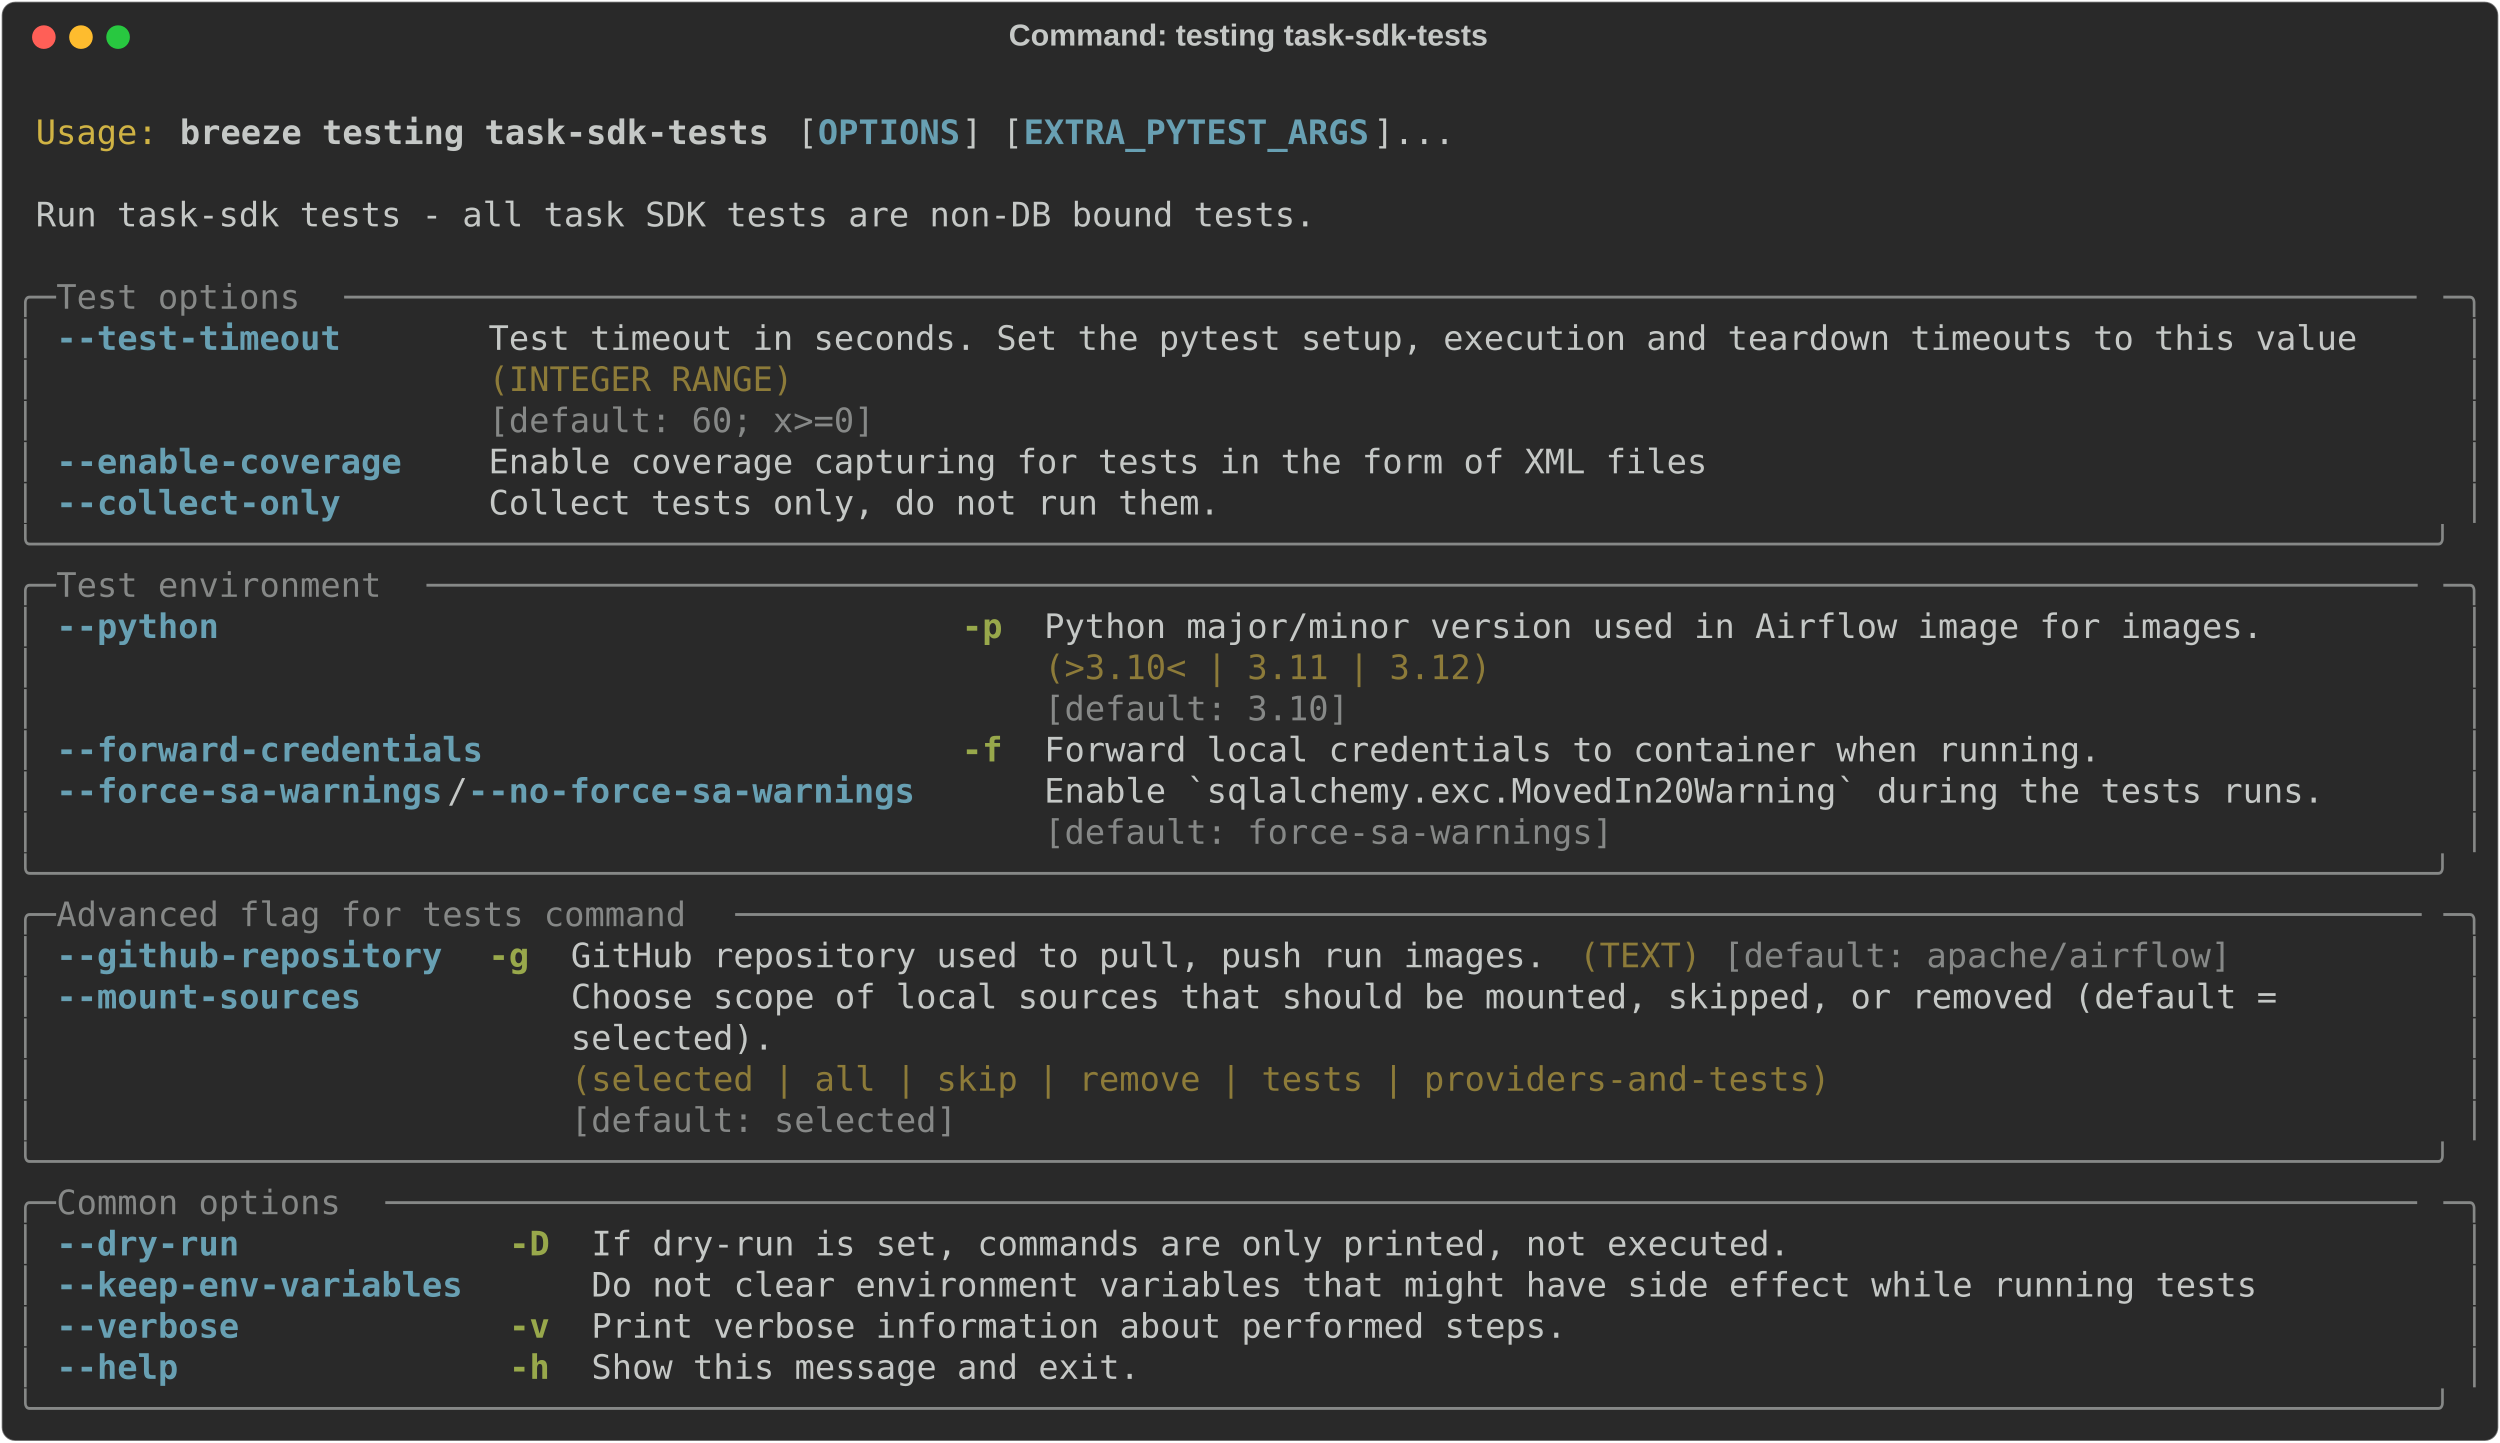
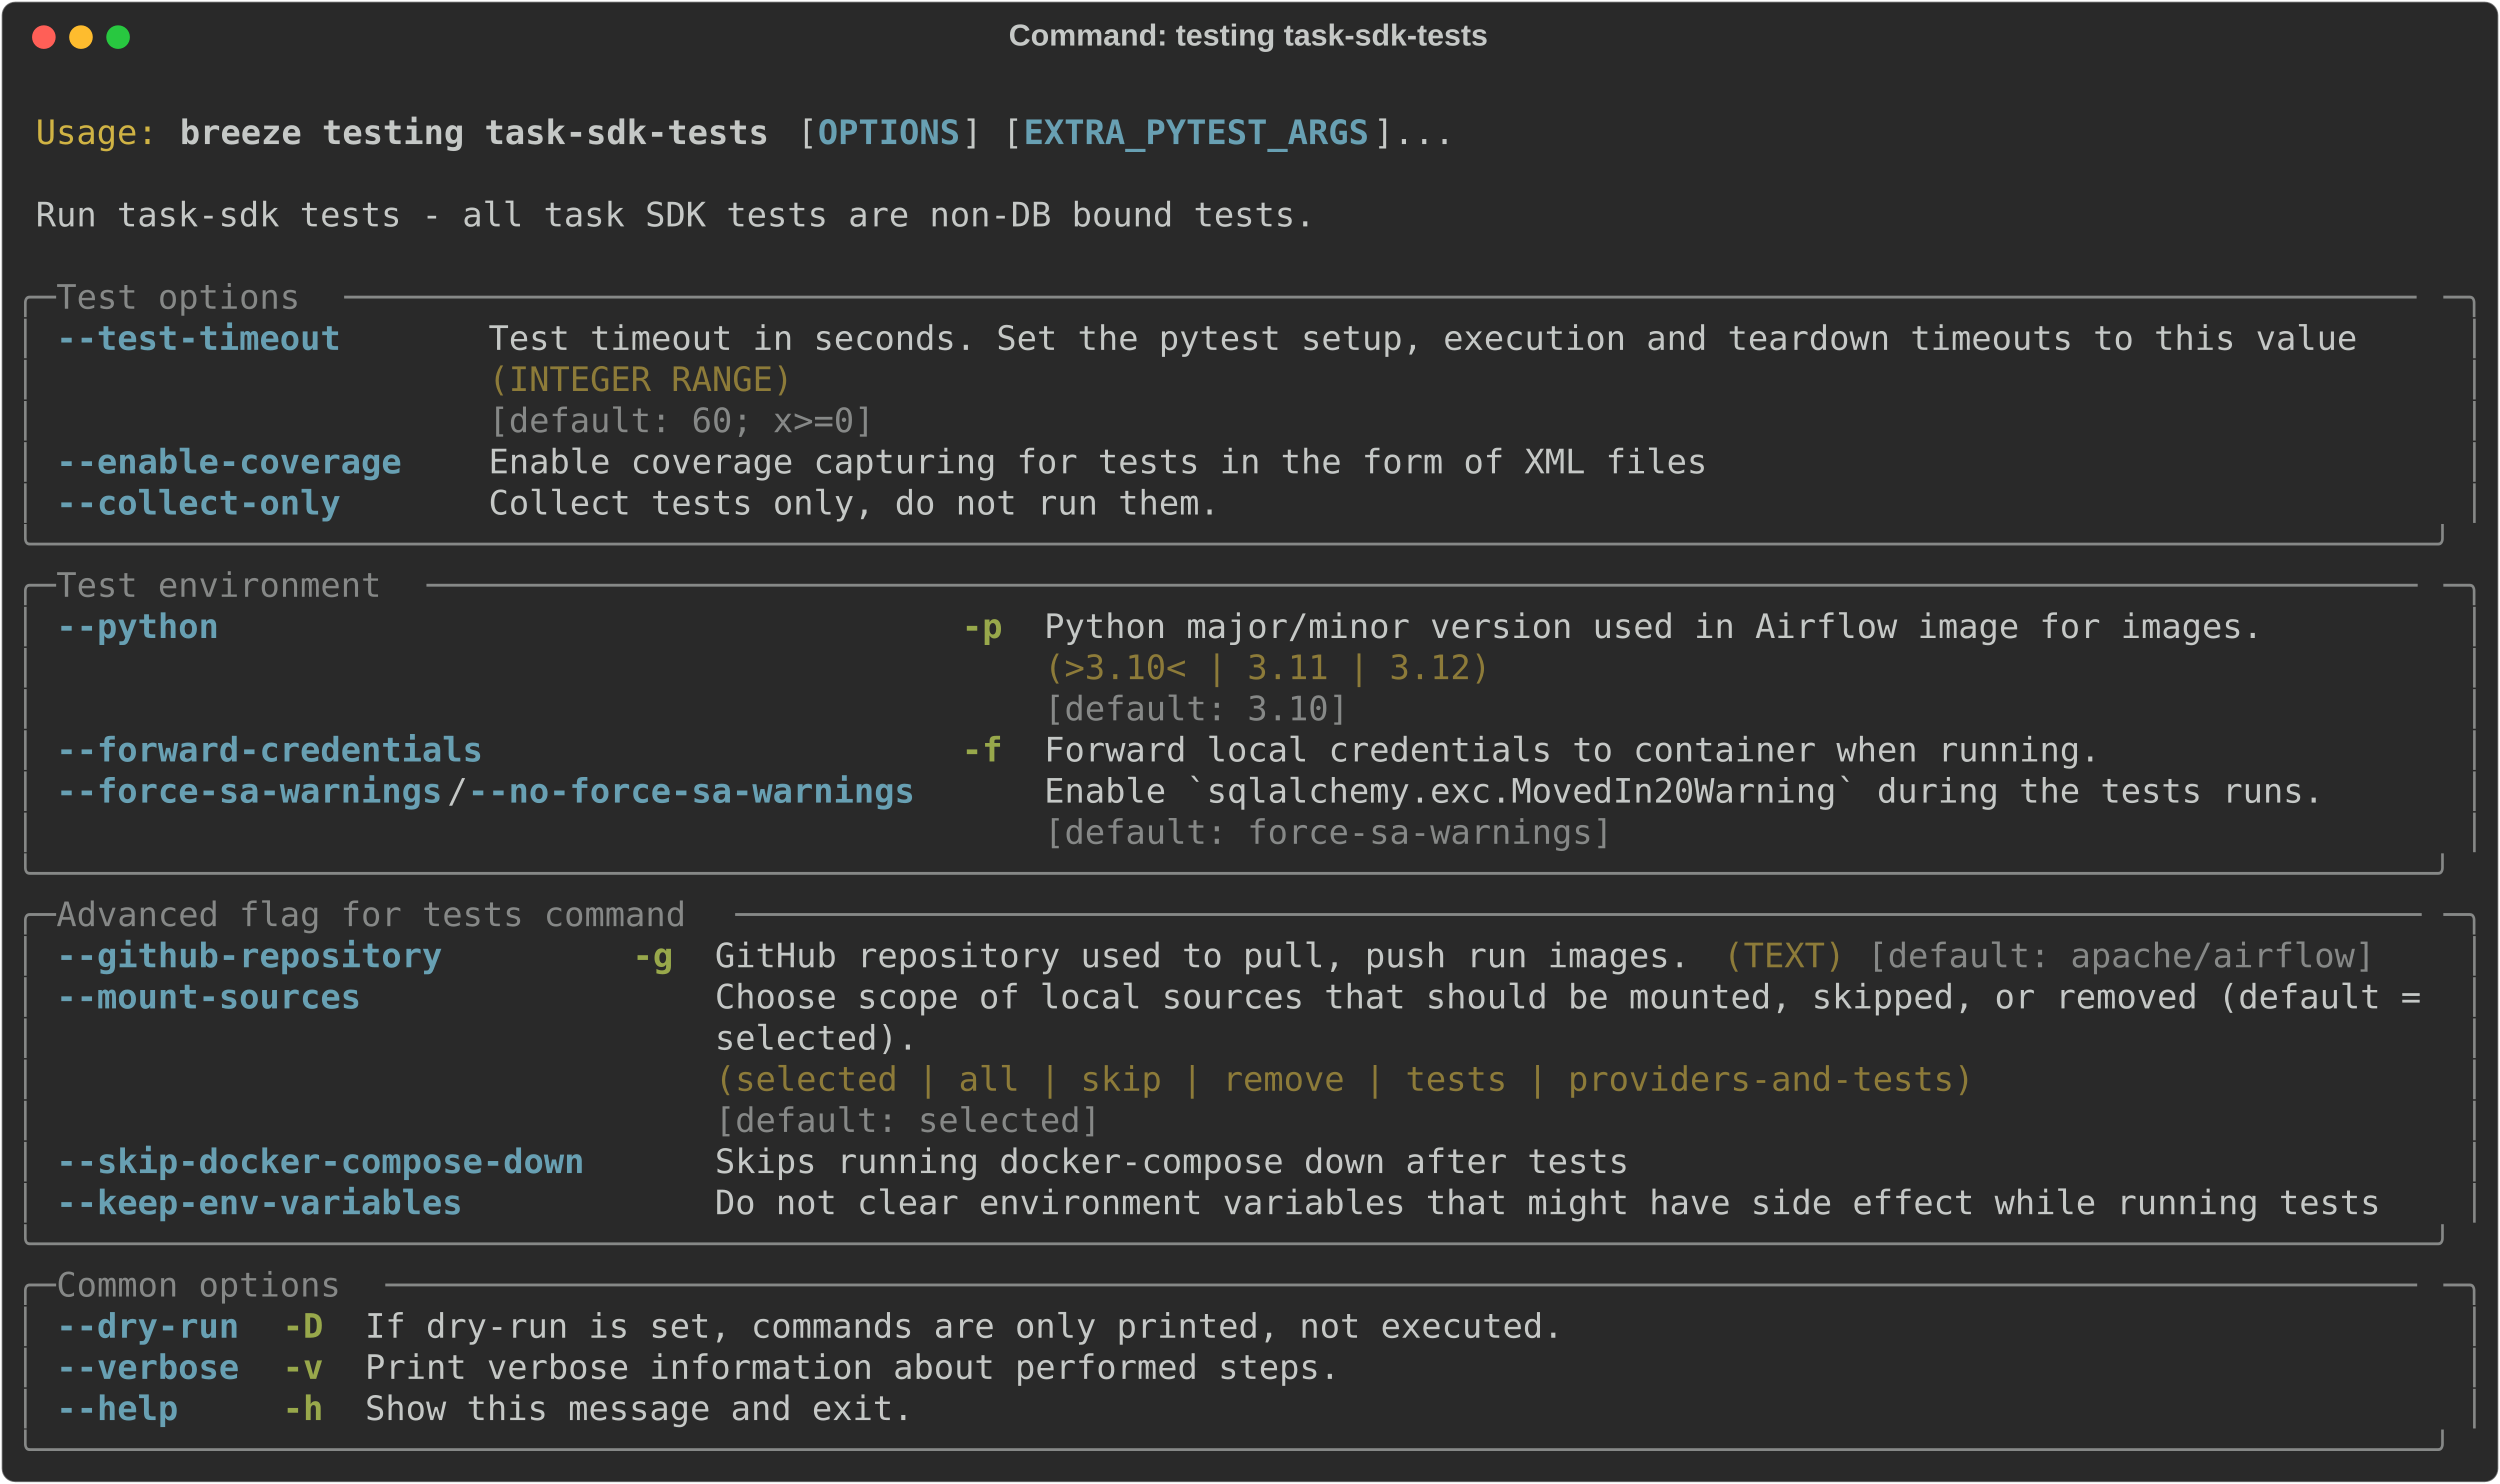
- <svg xmlns="http://www.w3.org/2000/svg" class="rich-terminal" viewBox="0 0 1482 855.2">
+ <svg xmlns="http://www.w3.org/2000/svg" class="rich-terminal" viewBox="0 0 1482 879.6">
  <style>

    @font-face {
        font-family: "Fira Code";
        src: local("FiraCode-Regular"),
                url("https://cdnjs.cloudflare.com/ajax/libs/firacode/6.2.0/woff2/FiraCode-Regular.woff2") format("woff2"),
                url("https://cdnjs.cloudflare.com/ajax/libs/firacode/6.2.0/woff/FiraCode-Regular.woff") format("woff");
        font-style: normal;
        font-weight: 400;
    }
    @font-face {
        font-family: "Fira Code";
        src: local("FiraCode-Bold"),
                url("https://cdnjs.cloudflare.com/ajax/libs/firacode/6.2.0/woff2/FiraCode-Bold.woff2") format("woff2"),
                url("https://cdnjs.cloudflare.com/ajax/libs/firacode/6.2.0/woff/FiraCode-Bold.woff") format("woff");
        font-style: bold;
        font-weight: 700;
    }

    .breeze-testing-task-sdk-tests-matrix {
        font-family: Fira Code, monospace;
        font-size: 20px;
        line-height: 24.4px;
        font-variant-east-asian: full-width;
    }

    .breeze-testing-task-sdk-tests-title {
        font-size: 18px;
        font-weight: bold;
        font-family: arial;
    }

    .breeze-testing-task-sdk-tests-r1 { fill: #c5c8c6 }
.breeze-testing-task-sdk-tests-r2 { fill: #d0b344 }
.breeze-testing-task-sdk-tests-r3 { fill: #c5c8c6;font-weight: bold }
.breeze-testing-task-sdk-tests-r4 { fill: #68a0b3;font-weight: bold }
.breeze-testing-task-sdk-tests-r5 { fill: #868887 }
.breeze-testing-task-sdk-tests-r6 { fill: #8d7b39 }
.breeze-testing-task-sdk-tests-r7 { fill: #98a84b;font-weight: bold }
    </style>
  <defs>
    <clipPath id="breeze-testing-task-sdk-tests-clip-terminal">
-       <rect x="0" y="0" width="1463.0" height="804.2" />
+       <rect x="0" y="0" width="1463.0" height="828.6" />
    </clipPath>
    <clipPath id="breeze-testing-task-sdk-tests-line-0">
      <rect x="0" y="1.5" width="1464" height="24.65" />
    </clipPath>
    <clipPath id="breeze-testing-task-sdk-tests-line-1">
      <rect x="0" y="25.9" width="1464" height="24.65" />
    </clipPath>
    <clipPath id="breeze-testing-task-sdk-tests-line-2">
      <rect x="0" y="50.3" width="1464" height="24.65" />
    </clipPath>
    <clipPath id="breeze-testing-task-sdk-tests-line-3">
      <rect x="0" y="74.7" width="1464" height="24.65" />
    </clipPath>
    <clipPath id="breeze-testing-task-sdk-tests-line-4">
      <rect x="0" y="99.1" width="1464" height="24.65" />
    </clipPath>
    <clipPath id="breeze-testing-task-sdk-tests-line-5">
      <rect x="0" y="123.5" width="1464" height="24.65" />
    </clipPath>
    <clipPath id="breeze-testing-task-sdk-tests-line-6">
      <rect x="0" y="147.9" width="1464" height="24.65" />
    </clipPath>
    <clipPath id="breeze-testing-task-sdk-tests-line-7">
      <rect x="0" y="172.3" width="1464" height="24.65" />
    </clipPath>
    <clipPath id="breeze-testing-task-sdk-tests-line-8">
      <rect x="0" y="196.7" width="1464" height="24.65" />
    </clipPath>
    <clipPath id="breeze-testing-task-sdk-tests-line-9">
      <rect x="0" y="221.1" width="1464" height="24.65" />
    </clipPath>
    <clipPath id="breeze-testing-task-sdk-tests-line-10">
      <rect x="0" y="245.5" width="1464" height="24.65" />
    </clipPath>
    <clipPath id="breeze-testing-task-sdk-tests-line-11">
      <rect x="0" y="269.9" width="1464" height="24.65" />
    </clipPath>
    <clipPath id="breeze-testing-task-sdk-tests-line-12">
      <rect x="0" y="294.3" width="1464" height="24.65" />
    </clipPath>
    <clipPath id="breeze-testing-task-sdk-tests-line-13">
      <rect x="0" y="318.7" width="1464" height="24.65" />
    </clipPath>
    <clipPath id="breeze-testing-task-sdk-tests-line-14">
      <rect x="0" y="343.1" width="1464" height="24.65" />
    </clipPath>
    <clipPath id="breeze-testing-task-sdk-tests-line-15">
      <rect x="0" y="367.5" width="1464" height="24.65" />
    </clipPath>
    <clipPath id="breeze-testing-task-sdk-tests-line-16">
      <rect x="0" y="391.9" width="1464" height="24.65" />
    </clipPath>
    <clipPath id="breeze-testing-task-sdk-tests-line-17">
      <rect x="0" y="416.3" width="1464" height="24.65" />
    </clipPath>
    <clipPath id="breeze-testing-task-sdk-tests-line-18">
      <rect x="0" y="440.7" width="1464" height="24.65" />
    </clipPath>
    <clipPath id="breeze-testing-task-sdk-tests-line-19">
      <rect x="0" y="465.1" width="1464" height="24.65" />
    </clipPath>
    <clipPath id="breeze-testing-task-sdk-tests-line-20">
      <rect x="0" y="489.5" width="1464" height="24.65" />
    </clipPath>
    <clipPath id="breeze-testing-task-sdk-tests-line-21">
      <rect x="0" y="513.9" width="1464" height="24.65" />
    </clipPath>
    <clipPath id="breeze-testing-task-sdk-tests-line-22">
      <rect x="0" y="538.3" width="1464" height="24.65" />
    </clipPath>
    <clipPath id="breeze-testing-task-sdk-tests-line-23">
      <rect x="0" y="562.7" width="1464" height="24.65" />
    </clipPath>
    <clipPath id="breeze-testing-task-sdk-tests-line-24">
      <rect x="0" y="587.1" width="1464" height="24.65" />
    </clipPath>
    <clipPath id="breeze-testing-task-sdk-tests-line-25">
      <rect x="0" y="611.5" width="1464" height="24.65" />
    </clipPath>
    <clipPath id="breeze-testing-task-sdk-tests-line-26">
      <rect x="0" y="635.9" width="1464" height="24.65" />
    </clipPath>
    <clipPath id="breeze-testing-task-sdk-tests-line-27">
      <rect x="0" y="660.3" width="1464" height="24.65" />
    </clipPath>
    <clipPath id="breeze-testing-task-sdk-tests-line-28">
      <rect x="0" y="684.7" width="1464" height="24.65" />
    </clipPath>
    <clipPath id="breeze-testing-task-sdk-tests-line-29">
      <rect x="0" y="709.1" width="1464" height="24.65" />
    </clipPath>
    <clipPath id="breeze-testing-task-sdk-tests-line-30">
      <rect x="0" y="733.5" width="1464" height="24.65" />
    </clipPath>
    <clipPath id="breeze-testing-task-sdk-tests-line-31">
      <rect x="0" y="757.9" width="1464" height="24.65" />
    </clipPath>
+     <clipPath id="breeze-testing-task-sdk-tests-line-32">
+       <rect x="0" y="782.3" width="1464" height="24.65" />
+     </clipPath>
  </defs>
-   <rect fill="#292929" stroke="rgba(255,255,255,0.35)" stroke-width="1" x="1" y="1" width="1480" height="853.2" rx="8" />
+   <rect fill="#292929" stroke="rgba(255,255,255,0.35)" stroke-width="1" x="1" y="1" width="1480" height="877.6" rx="8" />
  <text class="breeze-testing-task-sdk-tests-title" fill="#c5c8c6" text-anchor="middle" x="740" y="27">Command: testing task-sdk-tests</text>
  <g transform="translate(26,22)">
    <circle cx="0" cy="0" r="7" fill="#ff5f57" />
    <circle cx="22" cy="0" r="7" fill="#febc2e" />
    <circle cx="44" cy="0" r="7" fill="#28c840" />
  </g>
  <g transform="translate(9, 41)" clip-path="url(#breeze-testing-task-sdk-tests-clip-terminal)">
    <g class="breeze-testing-task-sdk-tests-matrix">
      <text class="breeze-testing-task-sdk-tests-r1" x="1464" y="20" textLength="12.2" clip-path="url(#breeze-testing-task-sdk-tests-line-0)">
</text>
      <text class="breeze-testing-task-sdk-tests-r2" x="12.2" y="44.4" textLength="73.2" clip-path="url(#breeze-testing-task-sdk-tests-line-1)">Usage:</text>
      <text class="breeze-testing-task-sdk-tests-r3" x="97.6" y="44.4" textLength="353.8" clip-path="url(#breeze-testing-task-sdk-tests-line-1)">breeze testing task-sdk-tests</text>
      <text class="breeze-testing-task-sdk-tests-r1" x="463.6" y="44.4" textLength="12.2" clip-path="url(#breeze-testing-task-sdk-tests-line-1)">[</text>
      <text class="breeze-testing-task-sdk-tests-r4" x="475.8" y="44.4" textLength="85.4" clip-path="url(#breeze-testing-task-sdk-tests-line-1)">OPTIONS</text>
      <text class="breeze-testing-task-sdk-tests-r1" x="561.2" y="44.4" textLength="36.6" clip-path="url(#breeze-testing-task-sdk-tests-line-1)">] [</text>
      <text class="breeze-testing-task-sdk-tests-r4" x="597.8" y="44.4" textLength="207.4" clip-path="url(#breeze-testing-task-sdk-tests-line-1)">EXTRA_PYTEST_ARGS</text>
      <text class="breeze-testing-task-sdk-tests-r1" x="805.2" y="44.4" textLength="48.8" clip-path="url(#breeze-testing-task-sdk-tests-line-1)">]...</text>
      <text class="breeze-testing-task-sdk-tests-r1" x="1464" y="44.4" textLength="12.2" clip-path="url(#breeze-testing-task-sdk-tests-line-1)">
</text>
      <text class="breeze-testing-task-sdk-tests-r1" x="1464" y="68.8" textLength="12.2" clip-path="url(#breeze-testing-task-sdk-tests-line-2)">
</text>
      <text class="breeze-testing-task-sdk-tests-r1" x="12.2" y="93.2" textLength="768.6" clip-path="url(#breeze-testing-task-sdk-tests-line-3)">Run task-sdk tests - all task SDK tests are non-DB bound tests.</text>
      <text class="breeze-testing-task-sdk-tests-r1" x="1464" y="93.2" textLength="12.2" clip-path="url(#breeze-testing-task-sdk-tests-line-3)">
</text>
      <text class="breeze-testing-task-sdk-tests-r1" x="1464" y="117.6" textLength="12.2" clip-path="url(#breeze-testing-task-sdk-tests-line-4)">
</text>
      <text class="breeze-testing-task-sdk-tests-r5" x="0" y="142" textLength="24.4" clip-path="url(#breeze-testing-task-sdk-tests-line-5)">╭─</text>
      <text class="breeze-testing-task-sdk-tests-r5" x="24.4" y="142" textLength="170.8" clip-path="url(#breeze-testing-task-sdk-tests-line-5)"> Test options </text>
      <text class="breeze-testing-task-sdk-tests-r5" x="195.2" y="142" textLength="1244.4" clip-path="url(#breeze-testing-task-sdk-tests-line-5)">──────────────────────────────────────────────────────────────────────────────────────────────────────</text>
      <text class="breeze-testing-task-sdk-tests-r5" x="1439.6" y="142" textLength="24.4" clip-path="url(#breeze-testing-task-sdk-tests-line-5)">─╮</text>
      <text class="breeze-testing-task-sdk-tests-r1" x="1464" y="142" textLength="12.2" clip-path="url(#breeze-testing-task-sdk-tests-line-5)">
</text>
      <text class="breeze-testing-task-sdk-tests-r5" x="0" y="166.4" textLength="12.2" clip-path="url(#breeze-testing-task-sdk-tests-line-6)">│</text>
      <text class="breeze-testing-task-sdk-tests-r4" x="24.4" y="166.4" textLength="170.8" clip-path="url(#breeze-testing-task-sdk-tests-line-6)">--test-timeout</text>
      <text class="breeze-testing-task-sdk-tests-r1" x="280.6" y="166.4" textLength="1122.4" clip-path="url(#breeze-testing-task-sdk-tests-line-6)">Test timeout in seconds. Set the pytest setup, execution and teardown timeouts to this value</text>
      <text class="breeze-testing-task-sdk-tests-r5" x="1451.8" y="166.4" textLength="12.2" clip-path="url(#breeze-testing-task-sdk-tests-line-6)">│</text>
      <text class="breeze-testing-task-sdk-tests-r1" x="1464" y="166.4" textLength="12.2" clip-path="url(#breeze-testing-task-sdk-tests-line-6)">
</text>
      <text class="breeze-testing-task-sdk-tests-r5" x="0" y="190.8" textLength="12.2" clip-path="url(#breeze-testing-task-sdk-tests-line-7)">│</text>
      <text class="breeze-testing-task-sdk-tests-r6" x="280.6" y="190.8" textLength="1122.4" clip-path="url(#breeze-testing-task-sdk-tests-line-7)">(INTEGER RANGE)                                                                             </text>
      <text class="breeze-testing-task-sdk-tests-r5" x="1451.8" y="190.8" textLength="12.2" clip-path="url(#breeze-testing-task-sdk-tests-line-7)">│</text>
      <text class="breeze-testing-task-sdk-tests-r1" x="1464" y="190.8" textLength="12.2" clip-path="url(#breeze-testing-task-sdk-tests-line-7)">
</text>
      <text class="breeze-testing-task-sdk-tests-r5" x="0" y="215.2" textLength="12.2" clip-path="url(#breeze-testing-task-sdk-tests-line-8)">│</text>
      <text class="breeze-testing-task-sdk-tests-r5" x="280.6" y="215.2" textLength="1122.4" clip-path="url(#breeze-testing-task-sdk-tests-line-8)">[default: 60; x&gt;=0]                                                                         </text>
      <text class="breeze-testing-task-sdk-tests-r5" x="1451.8" y="215.2" textLength="12.2" clip-path="url(#breeze-testing-task-sdk-tests-line-8)">│</text>
      <text class="breeze-testing-task-sdk-tests-r1" x="1464" y="215.2" textLength="12.2" clip-path="url(#breeze-testing-task-sdk-tests-line-8)">
</text>
      <text class="breeze-testing-task-sdk-tests-r5" x="0" y="239.6" textLength="12.2" clip-path="url(#breeze-testing-task-sdk-tests-line-9)">│</text>
      <text class="breeze-testing-task-sdk-tests-r4" x="24.4" y="239.6" textLength="207.4" clip-path="url(#breeze-testing-task-sdk-tests-line-9)">--enable-coverage</text>
      <text class="breeze-testing-task-sdk-tests-r1" x="280.6" y="239.6" textLength="732" clip-path="url(#breeze-testing-task-sdk-tests-line-9)">Enable coverage capturing for tests in the form of XML files</text>
      <text class="breeze-testing-task-sdk-tests-r5" x="1451.8" y="239.6" textLength="12.2" clip-path="url(#breeze-testing-task-sdk-tests-line-9)">│</text>
      <text class="breeze-testing-task-sdk-tests-r1" x="1464" y="239.6" textLength="12.2" clip-path="url(#breeze-testing-task-sdk-tests-line-9)">
</text>
      <text class="breeze-testing-task-sdk-tests-r5" x="0" y="264" textLength="12.2" clip-path="url(#breeze-testing-task-sdk-tests-line-10)">│</text>
      <text class="breeze-testing-task-sdk-tests-r4" x="24.4" y="264" textLength="170.8" clip-path="url(#breeze-testing-task-sdk-tests-line-10)">--collect-only</text>
      <text class="breeze-testing-task-sdk-tests-r1" x="280.6" y="264" textLength="439.2" clip-path="url(#breeze-testing-task-sdk-tests-line-10)">Collect tests only, do not run them.</text>
      <text class="breeze-testing-task-sdk-tests-r5" x="1451.8" y="264" textLength="12.2" clip-path="url(#breeze-testing-task-sdk-tests-line-10)">│</text>
      <text class="breeze-testing-task-sdk-tests-r1" x="1464" y="264" textLength="12.2" clip-path="url(#breeze-testing-task-sdk-tests-line-10)">
</text>
      <text class="breeze-testing-task-sdk-tests-r5" x="0" y="288.4" textLength="1464" clip-path="url(#breeze-testing-task-sdk-tests-line-11)">╰──────────────────────────────────────────────────────────────────────────────────────────────────────────────────────╯</text>
      <text class="breeze-testing-task-sdk-tests-r1" x="1464" y="288.4" textLength="12.2" clip-path="url(#breeze-testing-task-sdk-tests-line-11)">
</text>
      <text class="breeze-testing-task-sdk-tests-r5" x="0" y="312.8" textLength="24.4" clip-path="url(#breeze-testing-task-sdk-tests-line-12)">╭─</text>
      <text class="breeze-testing-task-sdk-tests-r5" x="24.4" y="312.8" textLength="219.6" clip-path="url(#breeze-testing-task-sdk-tests-line-12)"> Test environment </text>
      <text class="breeze-testing-task-sdk-tests-r5" x="244" y="312.8" textLength="1195.6" clip-path="url(#breeze-testing-task-sdk-tests-line-12)">──────────────────────────────────────────────────────────────────────────────────────────────────</text>
      <text class="breeze-testing-task-sdk-tests-r5" x="1439.6" y="312.8" textLength="24.4" clip-path="url(#breeze-testing-task-sdk-tests-line-12)">─╮</text>
      <text class="breeze-testing-task-sdk-tests-r1" x="1464" y="312.8" textLength="12.2" clip-path="url(#breeze-testing-task-sdk-tests-line-12)">
</text>
      <text class="breeze-testing-task-sdk-tests-r5" x="0" y="337.2" textLength="12.2" clip-path="url(#breeze-testing-task-sdk-tests-line-13)">│</text>
      <text class="breeze-testing-task-sdk-tests-r4" x="24.4" y="337.2" textLength="97.6" clip-path="url(#breeze-testing-task-sdk-tests-line-13)">--python</text>
      <text class="breeze-testing-task-sdk-tests-r7" x="561.2" y="337.2" textLength="24.4" clip-path="url(#breeze-testing-task-sdk-tests-line-13)">-p</text>
      <text class="breeze-testing-task-sdk-tests-r1" x="610" y="337.2" textLength="732" clip-path="url(#breeze-testing-task-sdk-tests-line-13)">Python major/minor version used in Airflow image for images.</text>
      <text class="breeze-testing-task-sdk-tests-r5" x="1451.8" y="337.2" textLength="12.2" clip-path="url(#breeze-testing-task-sdk-tests-line-13)">│</text>
      <text class="breeze-testing-task-sdk-tests-r1" x="1464" y="337.2" textLength="12.2" clip-path="url(#breeze-testing-task-sdk-tests-line-13)">
</text>
      <text class="breeze-testing-task-sdk-tests-r5" x="0" y="361.6" textLength="12.2" clip-path="url(#breeze-testing-task-sdk-tests-line-14)">│</text>
      <text class="breeze-testing-task-sdk-tests-r6" x="610" y="361.6" textLength="732" clip-path="url(#breeze-testing-task-sdk-tests-line-14)">(&gt;3.10&lt; | 3.11 | 3.12)                                      </text>
      <text class="breeze-testing-task-sdk-tests-r5" x="1451.8" y="361.6" textLength="12.2" clip-path="url(#breeze-testing-task-sdk-tests-line-14)">│</text>
      <text class="breeze-testing-task-sdk-tests-r1" x="1464" y="361.6" textLength="12.2" clip-path="url(#breeze-testing-task-sdk-tests-line-14)">
</text>
      <text class="breeze-testing-task-sdk-tests-r5" x="0" y="386" textLength="12.2" clip-path="url(#breeze-testing-task-sdk-tests-line-15)">│</text>
      <text class="breeze-testing-task-sdk-tests-r5" x="610" y="386" textLength="732" clip-path="url(#breeze-testing-task-sdk-tests-line-15)">[default: 3.10]                                             </text>
      <text class="breeze-testing-task-sdk-tests-r5" x="1451.8" y="386" textLength="12.2" clip-path="url(#breeze-testing-task-sdk-tests-line-15)">│</text>
      <text class="breeze-testing-task-sdk-tests-r1" x="1464" y="386" textLength="12.2" clip-path="url(#breeze-testing-task-sdk-tests-line-15)">
</text>
      <text class="breeze-testing-task-sdk-tests-r5" x="0" y="410.4" textLength="12.2" clip-path="url(#breeze-testing-task-sdk-tests-line-16)">│</text>
      <text class="breeze-testing-task-sdk-tests-r4" x="24.4" y="410.4" textLength="256.2" clip-path="url(#breeze-testing-task-sdk-tests-line-16)">--forward-credentials</text>
      <text class="breeze-testing-task-sdk-tests-r7" x="561.2" y="410.4" textLength="24.4" clip-path="url(#breeze-testing-task-sdk-tests-line-16)">-f</text>
      <text class="breeze-testing-task-sdk-tests-r1" x="610" y="410.4" textLength="634.4" clip-path="url(#breeze-testing-task-sdk-tests-line-16)">Forward local credentials to container when running.</text>
      <text class="breeze-testing-task-sdk-tests-r5" x="1451.8" y="410.4" textLength="12.2" clip-path="url(#breeze-testing-task-sdk-tests-line-16)">│</text>
      <text class="breeze-testing-task-sdk-tests-r1" x="1464" y="410.4" textLength="12.2" clip-path="url(#breeze-testing-task-sdk-tests-line-16)">
</text>
      <text class="breeze-testing-task-sdk-tests-r5" x="0" y="434.8" textLength="12.2" clip-path="url(#breeze-testing-task-sdk-tests-line-17)">│</text>
      <text class="breeze-testing-task-sdk-tests-r4" x="24.4" y="434.8" textLength="231.8" clip-path="url(#breeze-testing-task-sdk-tests-line-17)">--force-sa-warnings</text>
      <text class="breeze-testing-task-sdk-tests-r1" x="256.2" y="434.8" textLength="12.2" clip-path="url(#breeze-testing-task-sdk-tests-line-17)">/</text>
      <text class="breeze-testing-task-sdk-tests-r4" x="268.4" y="434.8" textLength="268.4" clip-path="url(#breeze-testing-task-sdk-tests-line-17)">--no-force-sa-warnings</text>
      <text class="breeze-testing-task-sdk-tests-r1" x="610" y="434.8" textLength="768.6" clip-path="url(#breeze-testing-task-sdk-tests-line-17)">Enable `sqlalchemy.exc.MovedIn20Warning` during the tests runs.</text>
      <text class="breeze-testing-task-sdk-tests-r5" x="1451.8" y="434.8" textLength="12.2" clip-path="url(#breeze-testing-task-sdk-tests-line-17)">│</text>
      <text class="breeze-testing-task-sdk-tests-r1" x="1464" y="434.8" textLength="12.2" clip-path="url(#breeze-testing-task-sdk-tests-line-17)">
</text>
      <text class="breeze-testing-task-sdk-tests-r5" x="0" y="459.2" textLength="12.2" clip-path="url(#breeze-testing-task-sdk-tests-line-18)">│</text>
      <text class="breeze-testing-task-sdk-tests-r5" x="610" y="459.2" textLength="768.6" clip-path="url(#breeze-testing-task-sdk-tests-line-18)">[default: force-sa-warnings]                                   </text>
      <text class="breeze-testing-task-sdk-tests-r5" x="1451.8" y="459.2" textLength="12.2" clip-path="url(#breeze-testing-task-sdk-tests-line-18)">│</text>
      <text class="breeze-testing-task-sdk-tests-r1" x="1464" y="459.2" textLength="12.2" clip-path="url(#breeze-testing-task-sdk-tests-line-18)">
</text>
      <text class="breeze-testing-task-sdk-tests-r5" x="0" y="483.6" textLength="1464" clip-path="url(#breeze-testing-task-sdk-tests-line-19)">╰──────────────────────────────────────────────────────────────────────────────────────────────────────────────────────╯</text>
      <text class="breeze-testing-task-sdk-tests-r1" x="1464" y="483.6" textLength="12.2" clip-path="url(#breeze-testing-task-sdk-tests-line-19)">
</text>
      <text class="breeze-testing-task-sdk-tests-r5" x="0" y="508" textLength="24.4" clip-path="url(#breeze-testing-task-sdk-tests-line-20)">╭─</text>
      <text class="breeze-testing-task-sdk-tests-r5" x="24.4" y="508" textLength="402.6" clip-path="url(#breeze-testing-task-sdk-tests-line-20)"> Advanced flag for tests command </text>
      <text class="breeze-testing-task-sdk-tests-r5" x="427" y="508" textLength="1012.6" clip-path="url(#breeze-testing-task-sdk-tests-line-20)">───────────────────────────────────────────────────────────────────────────────────</text>
      <text class="breeze-testing-task-sdk-tests-r5" x="1439.6" y="508" textLength="24.4" clip-path="url(#breeze-testing-task-sdk-tests-line-20)">─╮</text>
      <text class="breeze-testing-task-sdk-tests-r1" x="1464" y="508" textLength="12.2" clip-path="url(#breeze-testing-task-sdk-tests-line-20)">
</text>
      <text class="breeze-testing-task-sdk-tests-r5" x="0" y="532.4" textLength="12.2" clip-path="url(#breeze-testing-task-sdk-tests-line-21)">│</text>
      <text class="breeze-testing-task-sdk-tests-r4" x="24.4" y="532.4" textLength="231.8" clip-path="url(#breeze-testing-task-sdk-tests-line-21)">--github-repository</text>
-       <text class="breeze-testing-task-sdk-tests-r7" x="280.6" y="532.4" textLength="24.4" clip-path="url(#breeze-testing-task-sdk-tests-line-21)">-g</text>
-       <text class="breeze-testing-task-sdk-tests-r1" x="329.4" y="532.4" textLength="585.6" clip-path="url(#breeze-testing-task-sdk-tests-line-21)">GitHub repository used to pull, push run images.</text>
-       <text class="breeze-testing-task-sdk-tests-r6" x="927.2" y="532.4" textLength="73.2" clip-path="url(#breeze-testing-task-sdk-tests-line-21)">(TEXT)</text>
-       <text class="breeze-testing-task-sdk-tests-r5" x="1012.6" y="532.4" textLength="305" clip-path="url(#breeze-testing-task-sdk-tests-line-21)">[default: apache/airflow]</text>
+       <text class="breeze-testing-task-sdk-tests-r7" x="366" y="532.4" textLength="24.4" clip-path="url(#breeze-testing-task-sdk-tests-line-21)">-g</text>
+       <text class="breeze-testing-task-sdk-tests-r1" x="414.8" y="532.4" textLength="585.6" clip-path="url(#breeze-testing-task-sdk-tests-line-21)">GitHub repository used to pull, push run images.</text>
+       <text class="breeze-testing-task-sdk-tests-r6" x="1012.6" y="532.4" textLength="73.2" clip-path="url(#breeze-testing-task-sdk-tests-line-21)">(TEXT)</text>
+       <text class="breeze-testing-task-sdk-tests-r5" x="1098" y="532.4" textLength="305" clip-path="url(#breeze-testing-task-sdk-tests-line-21)">[default: apache/airflow]</text>
      <text class="breeze-testing-task-sdk-tests-r5" x="1451.8" y="532.4" textLength="12.2" clip-path="url(#breeze-testing-task-sdk-tests-line-21)">│</text>
      <text class="breeze-testing-task-sdk-tests-r1" x="1464" y="532.4" textLength="12.2" clip-path="url(#breeze-testing-task-sdk-tests-line-21)">
</text>
      <text class="breeze-testing-task-sdk-tests-r5" x="0" y="556.8" textLength="12.2" clip-path="url(#breeze-testing-task-sdk-tests-line-22)">│</text>
      <text class="breeze-testing-task-sdk-tests-r4" x="24.4" y="556.8" textLength="183" clip-path="url(#breeze-testing-task-sdk-tests-line-22)">--mount-sources</text>
-       <text class="breeze-testing-task-sdk-tests-r1" x="329.4" y="556.8" textLength="1110.2" clip-path="url(#breeze-testing-task-sdk-tests-line-22)">Choose scope of local sources that should be mounted, skipped, or removed (default =       </text>
+       <text class="breeze-testing-task-sdk-tests-r1" x="414.8" y="556.8" textLength="1024.8" clip-path="url(#breeze-testing-task-sdk-tests-line-22)">Choose scope of local sources that should be mounted, skipped, or removed (default =</text>
      <text class="breeze-testing-task-sdk-tests-r5" x="1451.8" y="556.8" textLength="12.2" clip-path="url(#breeze-testing-task-sdk-tests-line-22)">│</text>
      <text class="breeze-testing-task-sdk-tests-r1" x="1464" y="556.8" textLength="12.2" clip-path="url(#breeze-testing-task-sdk-tests-line-22)">
</text>
      <text class="breeze-testing-task-sdk-tests-r5" x="0" y="581.2" textLength="12.2" clip-path="url(#breeze-testing-task-sdk-tests-line-23)">│</text>
-       <text class="breeze-testing-task-sdk-tests-r1" x="329.4" y="581.2" textLength="1110.2" clip-path="url(#breeze-testing-task-sdk-tests-line-23)">selected).                                                                                 </text>
+       <text class="breeze-testing-task-sdk-tests-r1" x="414.8" y="581.2" textLength="1024.8" clip-path="url(#breeze-testing-task-sdk-tests-line-23)">selected).                                                                          </text>
      <text class="breeze-testing-task-sdk-tests-r5" x="1451.8" y="581.2" textLength="12.2" clip-path="url(#breeze-testing-task-sdk-tests-line-23)">│</text>
      <text class="breeze-testing-task-sdk-tests-r1" x="1464" y="581.2" textLength="12.2" clip-path="url(#breeze-testing-task-sdk-tests-line-23)">
</text>
      <text class="breeze-testing-task-sdk-tests-r5" x="0" y="605.6" textLength="12.2" clip-path="url(#breeze-testing-task-sdk-tests-line-24)">│</text>
-       <text class="breeze-testing-task-sdk-tests-r6" x="329.4" y="605.6" textLength="1110.2" clip-path="url(#breeze-testing-task-sdk-tests-line-24)">(selected | all | skip | remove | tests | providers-and-tests)                             </text>
+       <text class="breeze-testing-task-sdk-tests-r6" x="414.8" y="605.6" textLength="1024.8" clip-path="url(#breeze-testing-task-sdk-tests-line-24)">(selected | all | skip | remove | tests | providers-and-tests)                      </text>
      <text class="breeze-testing-task-sdk-tests-r5" x="1451.8" y="605.6" textLength="12.2" clip-path="url(#breeze-testing-task-sdk-tests-line-24)">│</text>
      <text class="breeze-testing-task-sdk-tests-r1" x="1464" y="605.6" textLength="12.2" clip-path="url(#breeze-testing-task-sdk-tests-line-24)">
</text>
      <text class="breeze-testing-task-sdk-tests-r5" x="0" y="630" textLength="12.2" clip-path="url(#breeze-testing-task-sdk-tests-line-25)">│</text>
-       <text class="breeze-testing-task-sdk-tests-r5" x="329.4" y="630" textLength="1110.2" clip-path="url(#breeze-testing-task-sdk-tests-line-25)">[default: selected]                                                                        </text>
+       <text class="breeze-testing-task-sdk-tests-r5" x="414.8" y="630" textLength="1024.8" clip-path="url(#breeze-testing-task-sdk-tests-line-25)">[default: selected]                                                                 </text>
      <text class="breeze-testing-task-sdk-tests-r5" x="1451.8" y="630" textLength="12.2" clip-path="url(#breeze-testing-task-sdk-tests-line-25)">│</text>
      <text class="breeze-testing-task-sdk-tests-r1" x="1464" y="630" textLength="12.2" clip-path="url(#breeze-testing-task-sdk-tests-line-25)">
</text>
-       <text class="breeze-testing-task-sdk-tests-r5" x="0" y="654.4" textLength="1464" clip-path="url(#breeze-testing-task-sdk-tests-line-26)">╰──────────────────────────────────────────────────────────────────────────────────────────────────────────────────────╯</text>
+       <text class="breeze-testing-task-sdk-tests-r5" x="0" y="654.4" textLength="12.2" clip-path="url(#breeze-testing-task-sdk-tests-line-26)">│</text>
+       <text class="breeze-testing-task-sdk-tests-r4" x="24.4" y="654.4" textLength="317.2" clip-path="url(#breeze-testing-task-sdk-tests-line-26)">--skip-docker-compose-down</text>
+       <text class="breeze-testing-task-sdk-tests-r1" x="414.8" y="654.4" textLength="549" clip-path="url(#breeze-testing-task-sdk-tests-line-26)">Skips running docker-compose down after tests</text>
+       <text class="breeze-testing-task-sdk-tests-r5" x="1451.8" y="654.4" textLength="12.2" clip-path="url(#breeze-testing-task-sdk-tests-line-26)">│</text>
      <text class="breeze-testing-task-sdk-tests-r1" x="1464" y="654.4" textLength="12.2" clip-path="url(#breeze-testing-task-sdk-tests-line-26)">
</text>
-       <text class="breeze-testing-task-sdk-tests-r5" x="0" y="678.8" textLength="24.4" clip-path="url(#breeze-testing-task-sdk-tests-line-27)">╭─</text>
-       <text class="breeze-testing-task-sdk-tests-r5" x="24.4" y="678.8" textLength="195.2" clip-path="url(#breeze-testing-task-sdk-tests-line-27)"> Common options </text>
-       <text class="breeze-testing-task-sdk-tests-r5" x="219.6" y="678.8" textLength="1220" clip-path="url(#breeze-testing-task-sdk-tests-line-27)">────────────────────────────────────────────────────────────────────────────────────────────────────</text>
-       <text class="breeze-testing-task-sdk-tests-r5" x="1439.6" y="678.8" textLength="24.4" clip-path="url(#breeze-testing-task-sdk-tests-line-27)">─╮</text>
+       <text class="breeze-testing-task-sdk-tests-r5" x="0" y="678.8" textLength="12.2" clip-path="url(#breeze-testing-task-sdk-tests-line-27)">│</text>
+       <text class="breeze-testing-task-sdk-tests-r4" x="24.4" y="678.8" textLength="244" clip-path="url(#breeze-testing-task-sdk-tests-line-27)">--keep-env-variables</text>
+       <text class="breeze-testing-task-sdk-tests-r1" x="414.8" y="678.8" textLength="1000.4" clip-path="url(#breeze-testing-task-sdk-tests-line-27)">Do not clear environment variables that might have side effect while running tests</text>
+       <text class="breeze-testing-task-sdk-tests-r5" x="1451.8" y="678.8" textLength="12.2" clip-path="url(#breeze-testing-task-sdk-tests-line-27)">│</text>
      <text class="breeze-testing-task-sdk-tests-r1" x="1464" y="678.8" textLength="12.2" clip-path="url(#breeze-testing-task-sdk-tests-line-27)">
</text>
-       <text class="breeze-testing-task-sdk-tests-r5" x="0" y="703.2" textLength="12.2" clip-path="url(#breeze-testing-task-sdk-tests-line-28)">│</text>
-       <text class="breeze-testing-task-sdk-tests-r4" x="24.4" y="703.2" textLength="109.8" clip-path="url(#breeze-testing-task-sdk-tests-line-28)">--dry-run</text>
-       <text class="breeze-testing-task-sdk-tests-r7" x="292.8" y="703.2" textLength="24.4" clip-path="url(#breeze-testing-task-sdk-tests-line-28)">-D</text>
-       <text class="breeze-testing-task-sdk-tests-r1" x="341.6" y="703.2" textLength="719.8" clip-path="url(#breeze-testing-task-sdk-tests-line-28)">If dry-run is set, commands are only printed, not executed.</text>
-       <text class="breeze-testing-task-sdk-tests-r5" x="1451.8" y="703.2" textLength="12.2" clip-path="url(#breeze-testing-task-sdk-tests-line-28)">│</text>
+       <text class="breeze-testing-task-sdk-tests-r5" x="0" y="703.2" textLength="1464" clip-path="url(#breeze-testing-task-sdk-tests-line-28)">╰──────────────────────────────────────────────────────────────────────────────────────────────────────────────────────╯</text>
      <text class="breeze-testing-task-sdk-tests-r1" x="1464" y="703.2" textLength="12.2" clip-path="url(#breeze-testing-task-sdk-tests-line-28)">
</text>
-       <text class="breeze-testing-task-sdk-tests-r5" x="0" y="727.6" textLength="12.2" clip-path="url(#breeze-testing-task-sdk-tests-line-29)">│</text>
-       <text class="breeze-testing-task-sdk-tests-r4" x="24.4" y="727.6" textLength="244" clip-path="url(#breeze-testing-task-sdk-tests-line-29)">--keep-env-variables</text>
-       <text class="breeze-testing-task-sdk-tests-r1" x="341.6" y="727.6" textLength="1000.4" clip-path="url(#breeze-testing-task-sdk-tests-line-29)">Do not clear environment variables that might have side effect while running tests</text>
-       <text class="breeze-testing-task-sdk-tests-r5" x="1451.8" y="727.6" textLength="12.2" clip-path="url(#breeze-testing-task-sdk-tests-line-29)">│</text>
+       <text class="breeze-testing-task-sdk-tests-r5" x="0" y="727.6" textLength="24.4" clip-path="url(#breeze-testing-task-sdk-tests-line-29)">╭─</text>
+       <text class="breeze-testing-task-sdk-tests-r5" x="24.4" y="727.6" textLength="195.2" clip-path="url(#breeze-testing-task-sdk-tests-line-29)"> Common options </text>
+       <text class="breeze-testing-task-sdk-tests-r5" x="219.6" y="727.6" textLength="1220" clip-path="url(#breeze-testing-task-sdk-tests-line-29)">────────────────────────────────────────────────────────────────────────────────────────────────────</text>
+       <text class="breeze-testing-task-sdk-tests-r5" x="1439.6" y="727.6" textLength="24.4" clip-path="url(#breeze-testing-task-sdk-tests-line-29)">─╮</text>
      <text class="breeze-testing-task-sdk-tests-r1" x="1464" y="727.6" textLength="12.2" clip-path="url(#breeze-testing-task-sdk-tests-line-29)">
</text>
      <text class="breeze-testing-task-sdk-tests-r5" x="0" y="752" textLength="12.2" clip-path="url(#breeze-testing-task-sdk-tests-line-30)">│</text>
-       <text class="breeze-testing-task-sdk-tests-r4" x="24.4" y="752" textLength="109.8" clip-path="url(#breeze-testing-task-sdk-tests-line-30)">--verbose</text>
-       <text class="breeze-testing-task-sdk-tests-r7" x="292.8" y="752" textLength="24.4" clip-path="url(#breeze-testing-task-sdk-tests-line-30)">-v</text>
-       <text class="breeze-testing-task-sdk-tests-r1" x="341.6" y="752" textLength="585.6" clip-path="url(#breeze-testing-task-sdk-tests-line-30)">Print verbose information about performed steps.</text>
+       <text class="breeze-testing-task-sdk-tests-r4" x="24.4" y="752" textLength="109.8" clip-path="url(#breeze-testing-task-sdk-tests-line-30)">--dry-run</text>
+       <text class="breeze-testing-task-sdk-tests-r7" x="158.6" y="752" textLength="24.4" clip-path="url(#breeze-testing-task-sdk-tests-line-30)">-D</text>
+       <text class="breeze-testing-task-sdk-tests-r1" x="207.4" y="752" textLength="719.8" clip-path="url(#breeze-testing-task-sdk-tests-line-30)">If dry-run is set, commands are only printed, not executed.</text>
      <text class="breeze-testing-task-sdk-tests-r5" x="1451.8" y="752" textLength="12.2" clip-path="url(#breeze-testing-task-sdk-tests-line-30)">│</text>
      <text class="breeze-testing-task-sdk-tests-r1" x="1464" y="752" textLength="12.2" clip-path="url(#breeze-testing-task-sdk-tests-line-30)">
</text>
      <text class="breeze-testing-task-sdk-tests-r5" x="0" y="776.4" textLength="12.2" clip-path="url(#breeze-testing-task-sdk-tests-line-31)">│</text>
-       <text class="breeze-testing-task-sdk-tests-r4" x="24.4" y="776.4" textLength="73.2" clip-path="url(#breeze-testing-task-sdk-tests-line-31)">--help</text>
-       <text class="breeze-testing-task-sdk-tests-r7" x="292.8" y="776.4" textLength="24.4" clip-path="url(#breeze-testing-task-sdk-tests-line-31)">-h</text>
-       <text class="breeze-testing-task-sdk-tests-r1" x="341.6" y="776.4" textLength="329.4" clip-path="url(#breeze-testing-task-sdk-tests-line-31)">Show this message and exit.</text>
+       <text class="breeze-testing-task-sdk-tests-r4" x="24.4" y="776.4" textLength="109.8" clip-path="url(#breeze-testing-task-sdk-tests-line-31)">--verbose</text>
+       <text class="breeze-testing-task-sdk-tests-r7" x="158.6" y="776.4" textLength="24.4" clip-path="url(#breeze-testing-task-sdk-tests-line-31)">-v</text>
+       <text class="breeze-testing-task-sdk-tests-r1" x="207.4" y="776.4" textLength="585.6" clip-path="url(#breeze-testing-task-sdk-tests-line-31)">Print verbose information about performed steps.</text>
      <text class="breeze-testing-task-sdk-tests-r5" x="1451.8" y="776.4" textLength="12.2" clip-path="url(#breeze-testing-task-sdk-tests-line-31)">│</text>
      <text class="breeze-testing-task-sdk-tests-r1" x="1464" y="776.4" textLength="12.2" clip-path="url(#breeze-testing-task-sdk-tests-line-31)">
</text>
-       <text class="breeze-testing-task-sdk-tests-r5" x="0" y="800.8" textLength="1464" clip-path="url(#breeze-testing-task-sdk-tests-line-32)">╰──────────────────────────────────────────────────────────────────────────────────────────────────────────────────────╯</text>
+       <text class="breeze-testing-task-sdk-tests-r5" x="0" y="800.8" textLength="12.2" clip-path="url(#breeze-testing-task-sdk-tests-line-32)">│</text>
+       <text class="breeze-testing-task-sdk-tests-r4" x="24.4" y="800.8" textLength="73.2" clip-path="url(#breeze-testing-task-sdk-tests-line-32)">--help</text>
+       <text class="breeze-testing-task-sdk-tests-r7" x="158.6" y="800.8" textLength="24.4" clip-path="url(#breeze-testing-task-sdk-tests-line-32)">-h</text>
+       <text class="breeze-testing-task-sdk-tests-r1" x="207.4" y="800.8" textLength="329.4" clip-path="url(#breeze-testing-task-sdk-tests-line-32)">Show this message and exit.</text>
+       <text class="breeze-testing-task-sdk-tests-r5" x="1451.8" y="800.8" textLength="12.2" clip-path="url(#breeze-testing-task-sdk-tests-line-32)">│</text>
      <text class="breeze-testing-task-sdk-tests-r1" x="1464" y="800.8" textLength="12.2" clip-path="url(#breeze-testing-task-sdk-tests-line-32)">
+ </text>
+       <text class="breeze-testing-task-sdk-tests-r5" x="0" y="825.2" textLength="1464" clip-path="url(#breeze-testing-task-sdk-tests-line-33)">╰──────────────────────────────────────────────────────────────────────────────────────────────────────────────────────╯</text>
+       <text class="breeze-testing-task-sdk-tests-r1" x="1464" y="825.2" textLength="12.2" clip-path="url(#breeze-testing-task-sdk-tests-line-33)">
</text>
    </g>
  </g>
</svg>
